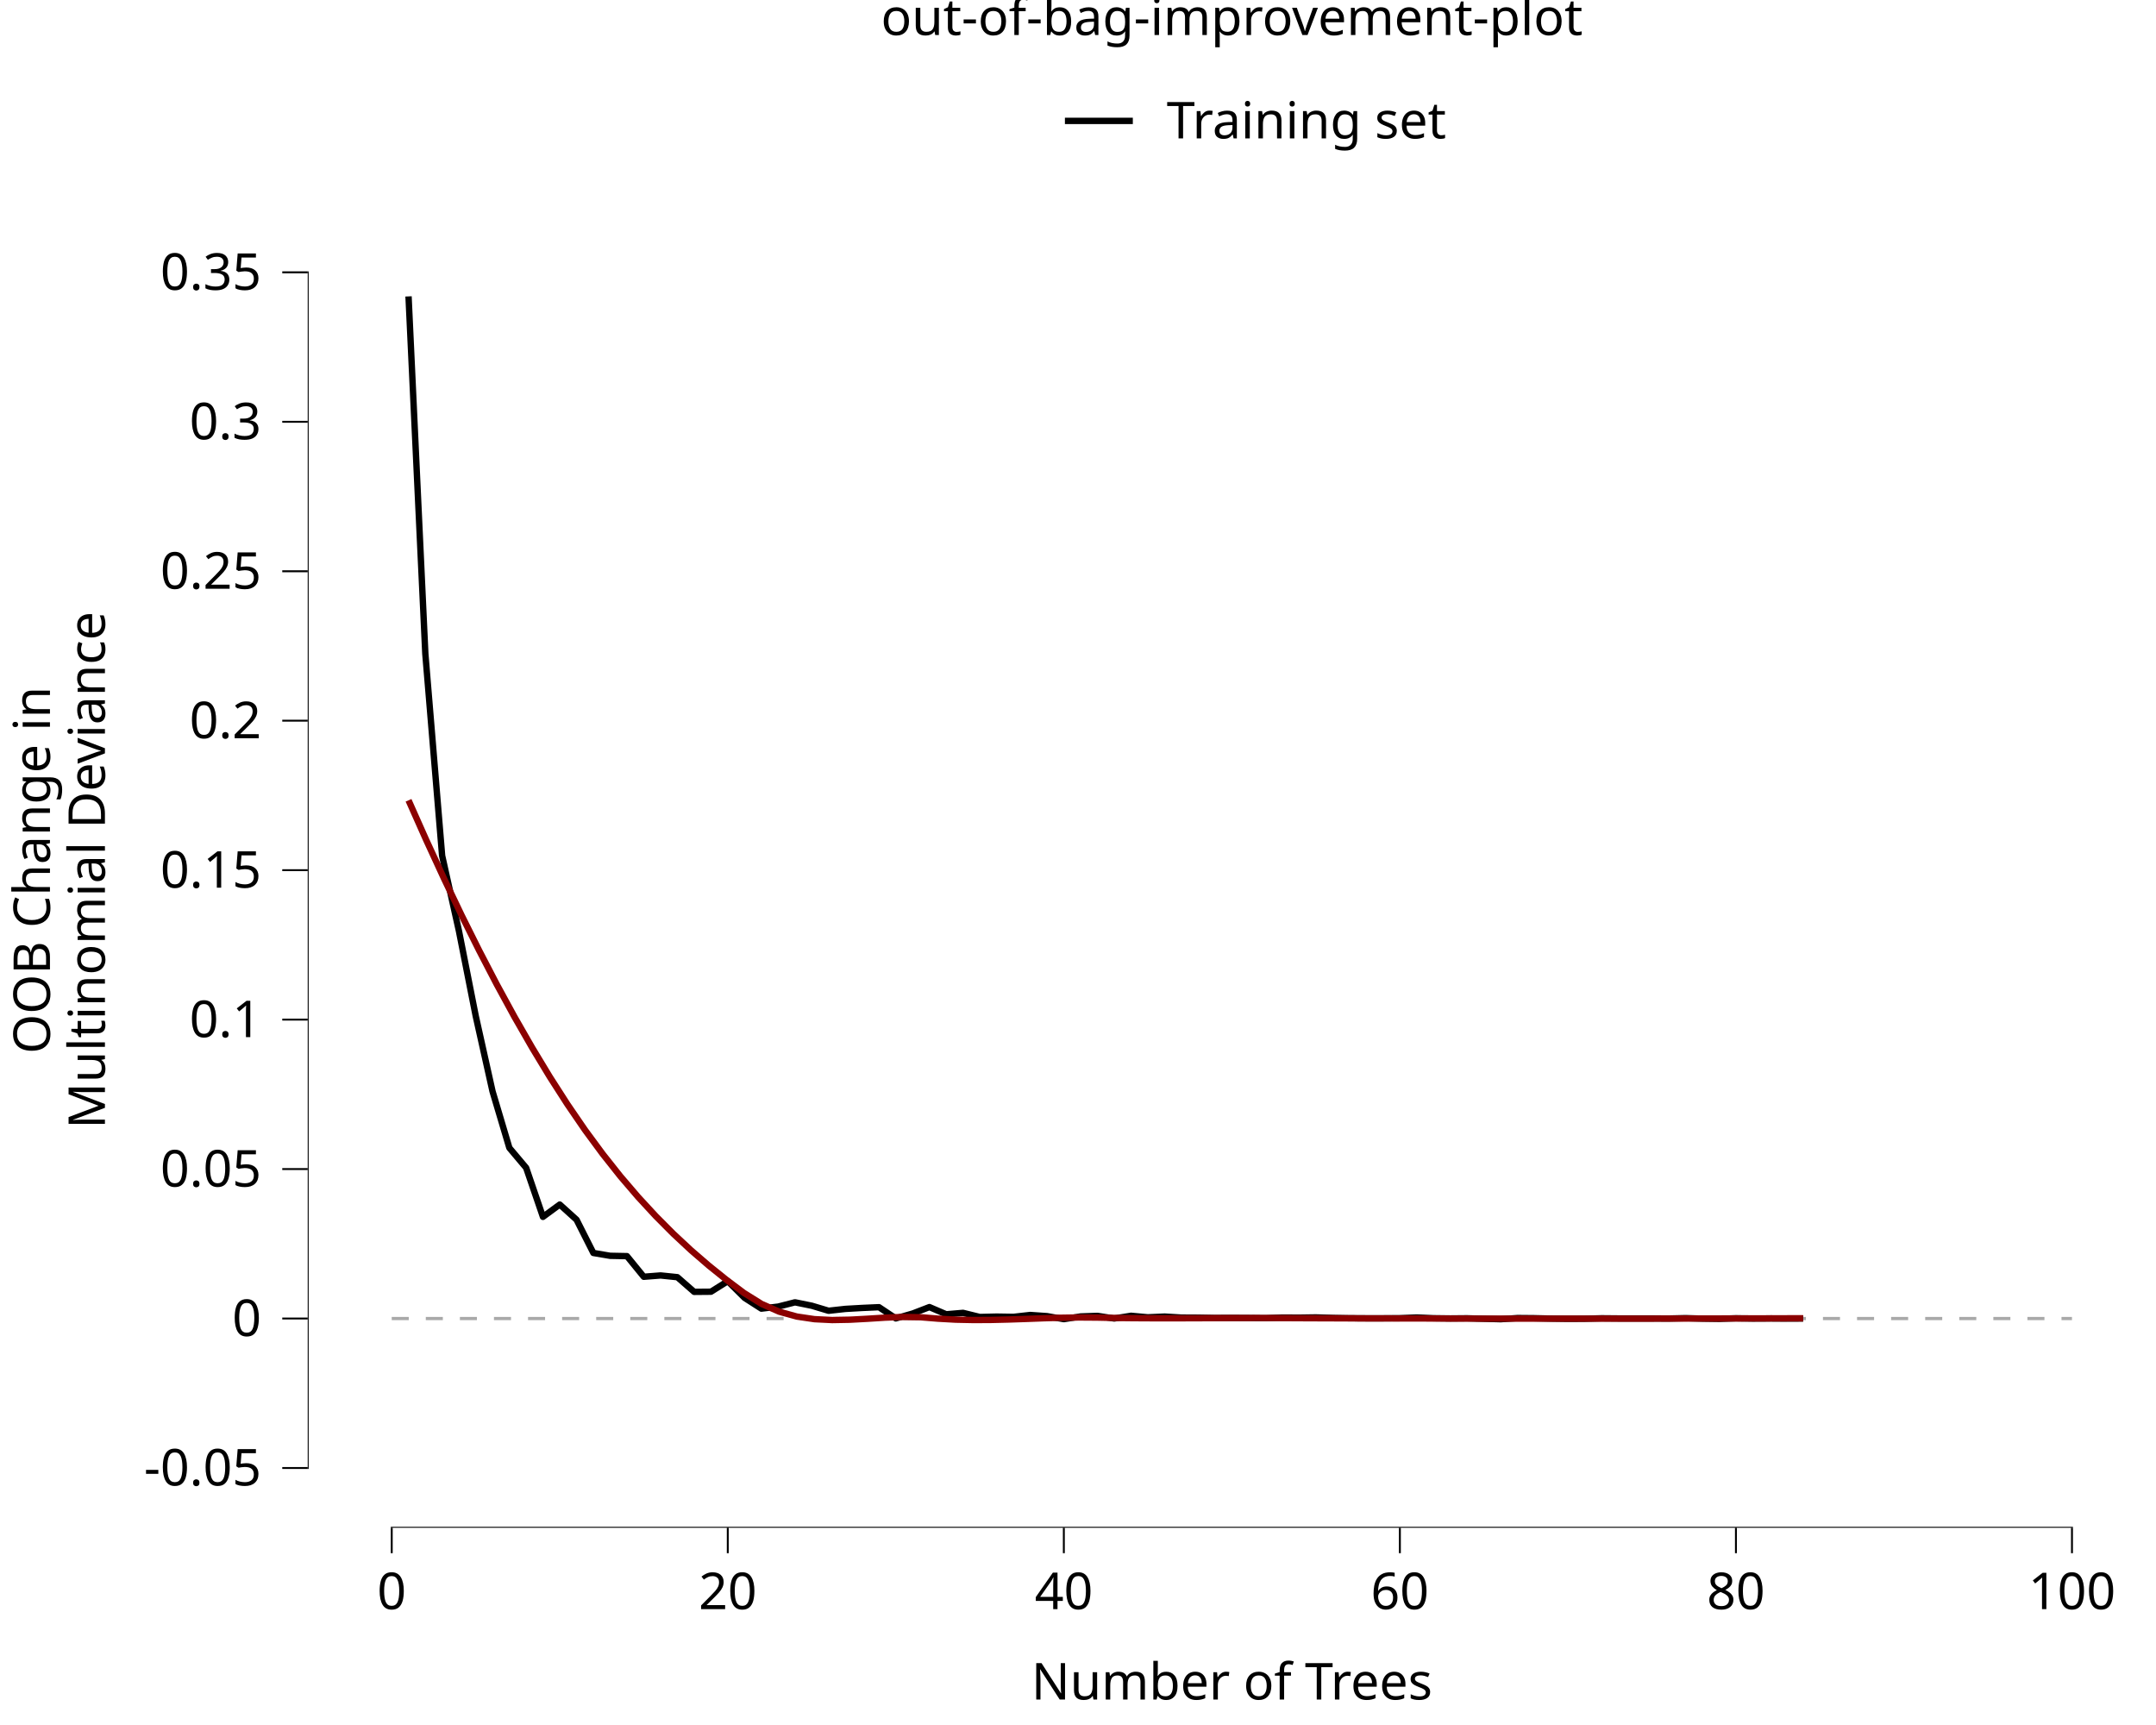
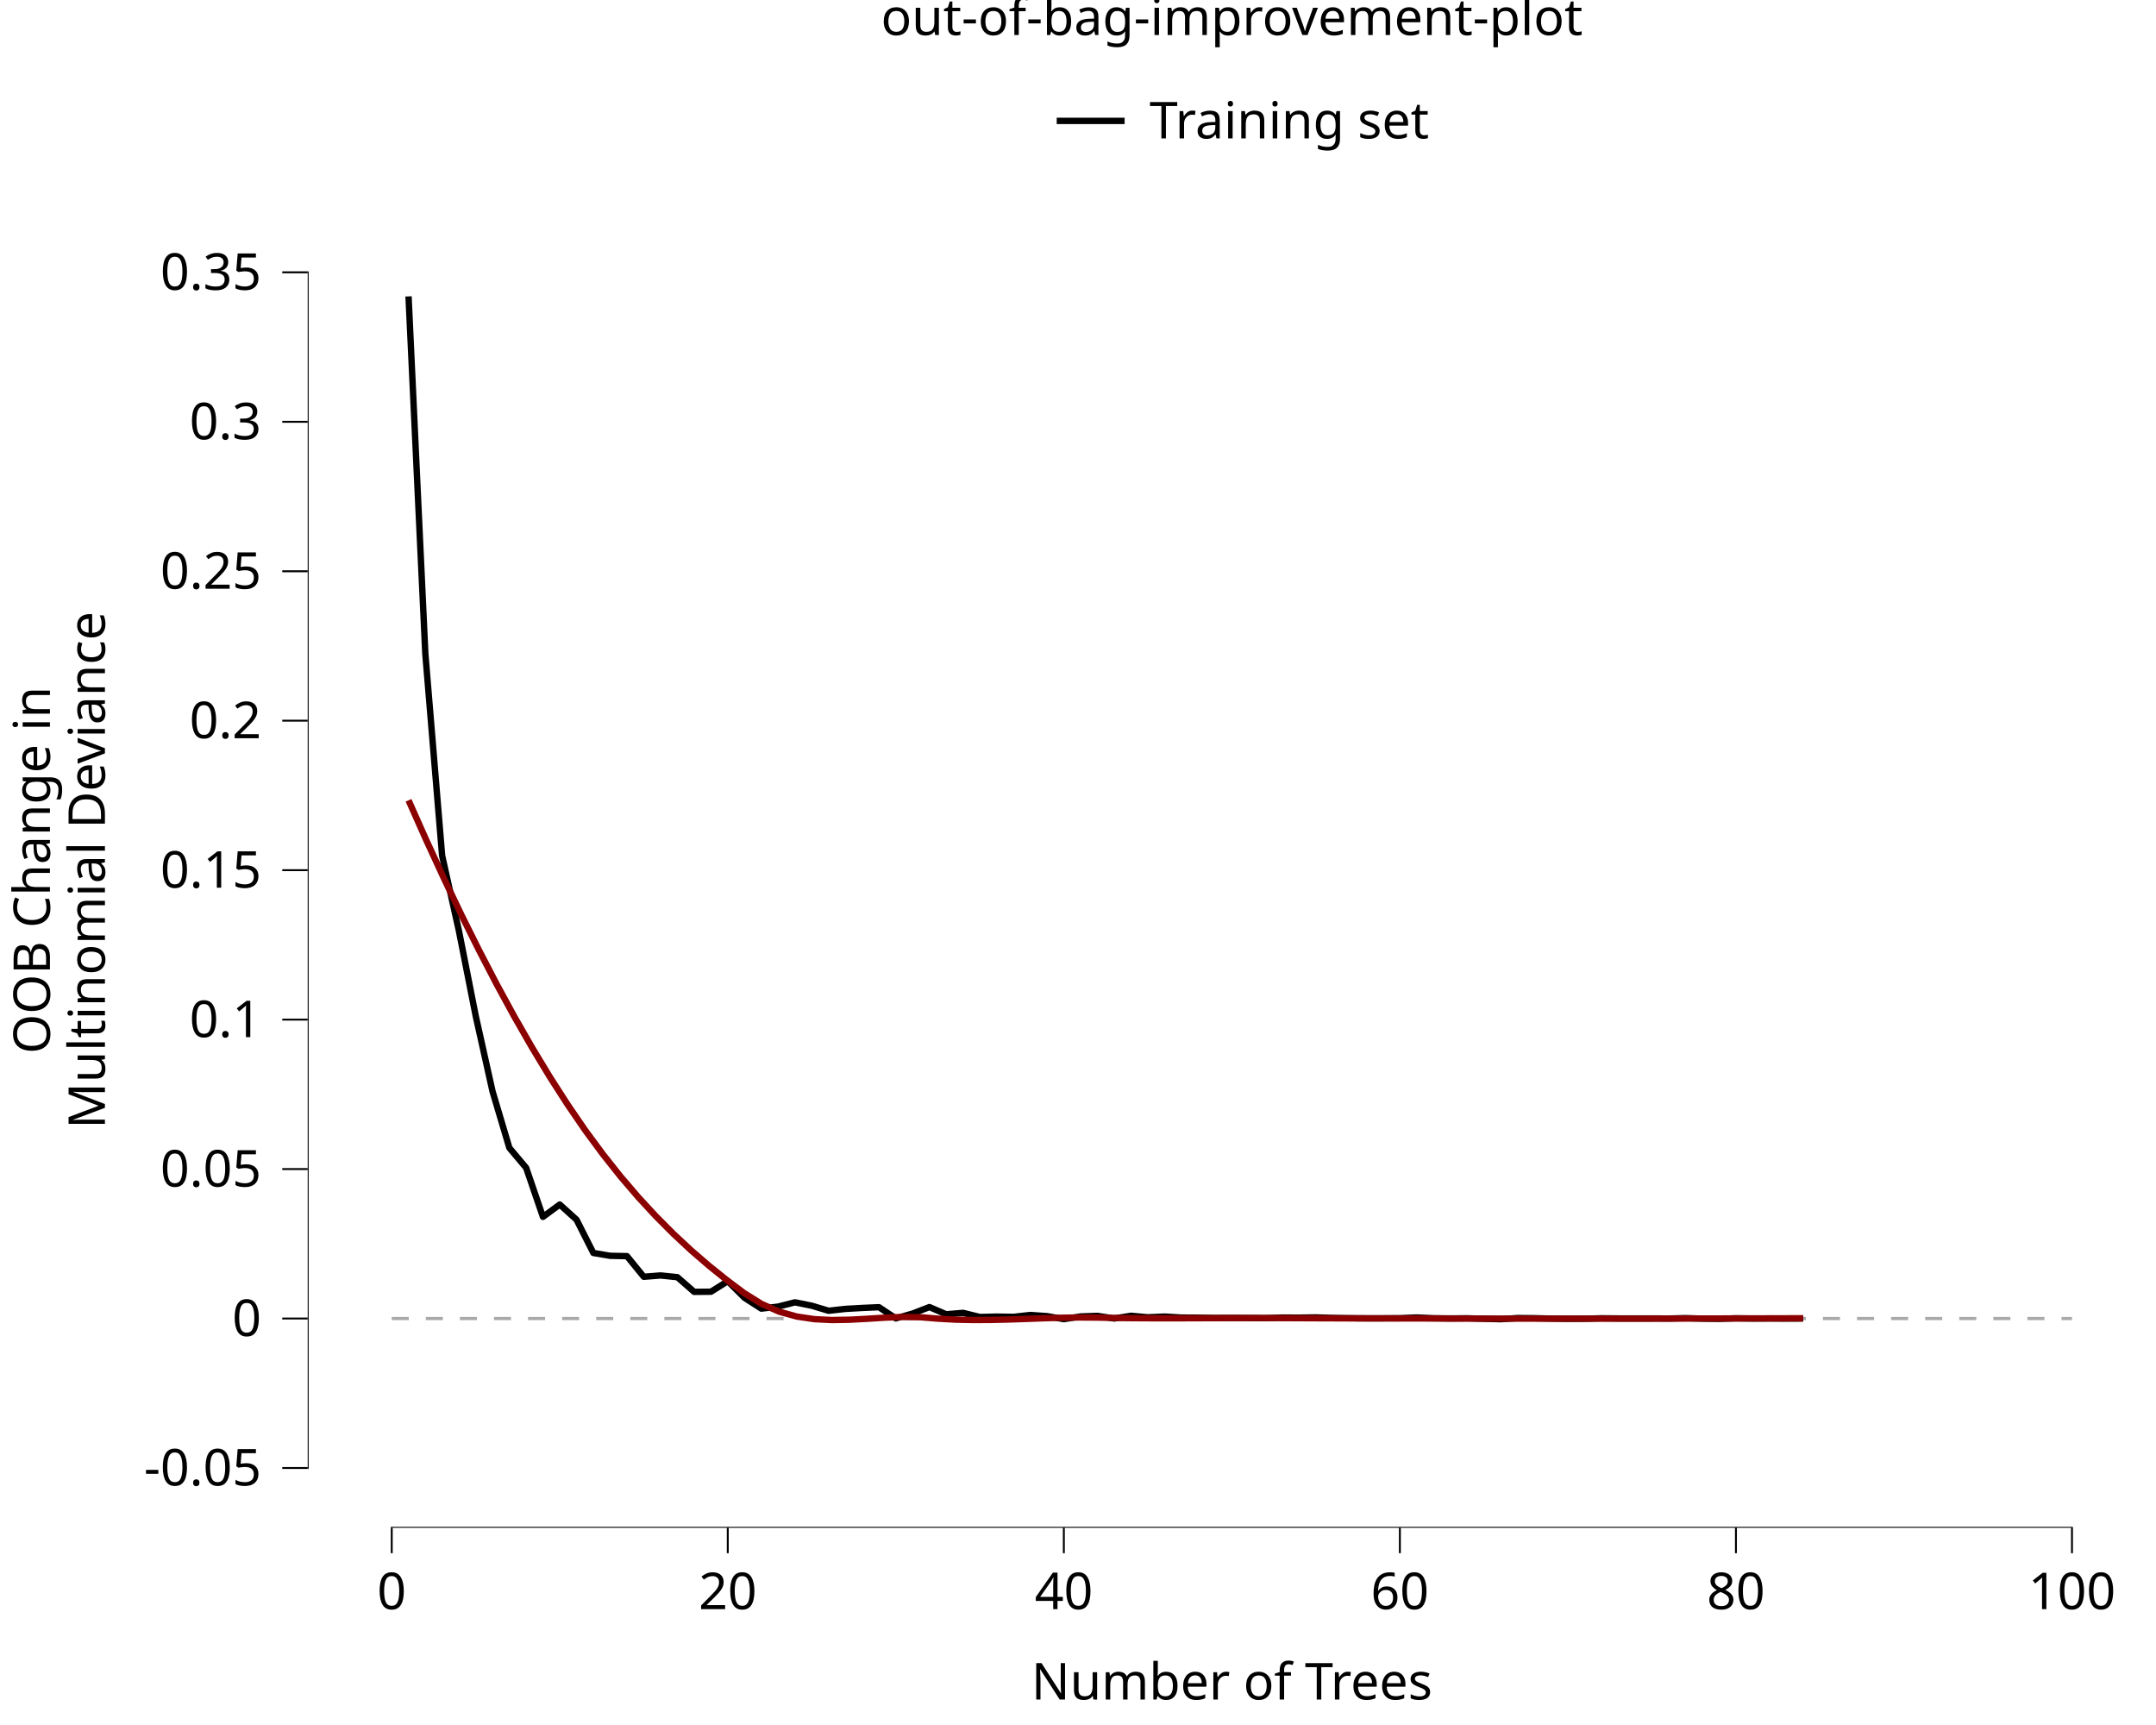
<svg xmlns="http://www.w3.org/2000/svg" class="svglite" data-engine-version="2.0" width="720.00pt" height="576.00pt" viewBox="0 0 720.00 576.00">
  <defs>
    <style type="text/css">
    .svglite line, .svglite polyline, .svglite polygon, .svglite path, .svglite rect, .svglite circle {
      fill: none;
      stroke: #000000;
      stroke-linecap: round;
      stroke-linejoin: round;
      stroke-miterlimit: 10.00;
    }
  </style>
  </defs>
  <rect width="100%" height="100%" style="stroke: none; fill: #FFFFFF;" />
  <defs>
    <clipPath id="cpMC4wMHw3MjAuMDB8MC4wMHw1NzYuMDA=">
      <rect x="0.00" y="0.00" width="720.00" height="576.00" />
    </clipPath>
  </defs>
  <g clip-path="url(#cpMC4wMHw3MjAuMDB8MC4wMHw1NzYuMDA=)">
-     <rect x="0.00" y="0.00" width="720.00" height="576.00" style="stroke-width: 10.67; stroke: none;" />
+     <rect x="-0" y="0.00" width="720.00" height="576.00" style="stroke-width: 10.67; stroke: none;" />
  </g>
  <defs>
    <clipPath id="cpMTAyLjc2fDcyMC4wMHw3MC45N3w1MTAuMTQ=">
      <rect x="102.76" y="70.97" width="617.24" height="439.17" />
    </clipPath>
  </defs>
  <g clip-path="url(#cpMTAyLjc2fDcyMC4wMHw3MC45N3w1MTAuMTQ=)">
    <rect x="102.76" y="70.97" width="617.24" height="439.17" style="stroke-width: 10.67; stroke: none;" />
    <line x1="130.82" y1="440.27" x2="691.94" y2="440.27" style="stroke-width: 1.07; stroke: #A9A9A9; stroke-dasharray: 5.69,5.69; stroke-linecap: butt;" />
    <polyline points="136.43,98.97 142.04,218.31 147.65,285.73 153.26,310.86 158.87,339.26 164.48,364.41 170.10,383.29 175.71,389.95 181.32,406.33 186.93,402.21 192.54,407.28 198.15,418.38 203.76,419.33 209.37,419.44 214.99,426.33 220.60,425.89 226.21,426.47 231.82,431.37 237.43,431.32 243.04,427.80 248.65,433.37 254.26,436.97 259.88,436.29 265.49,434.86 271.10,436.00 276.71,437.68 282.32,437.06 287.93,436.74 293.54,436.49 299.15,440.23 304.77,438.61 310.38,436.45 315.99,438.86 321.60,438.38 327.21,439.76 332.82,439.63 338.43,439.72 344.04,439.09 349.66,439.48 355.27,440.48 360.88,439.58 366.49,439.39 372.10,440.26 377.71,439.36 383.32,439.87 388.93,439.62 394.55,439.96 400.16,439.99 405.77,440.09 411.38,440.07 416.99,440.10 422.60,440.16 428.21,439.95 433.83,439.98 439.44,439.90 445.05,440.07 450.66,440.17 456.27,440.20 461.88,440.20 467.49,440.16 473.10,439.93 478.72,440.17 484.33,440.24 489.94,440.19 495.55,440.35 501.16,440.50 506.77,440.11 512.38,440.16 517.99,440.29 523.61,440.37 529.22,440.34 534.83,440.19 540.44,440.24 546.05,440.25 551.66,440.24 557.27,440.27 562.88,440.14 568.50,440.30 574.11,440.38 579.72,440.19 585.33,440.28 590.94,440.25 596.55,440.29 602.16,440.27 " style="stroke-width: 2.13; stroke-linecap: butt;" />
    <polyline points="136.43,267.23 142.32,280.46 148.22,293.24 154.11,305.55 160.01,317.38 165.90,328.71 171.80,339.53 177.70,349.81 183.59,359.55 189.49,368.74 195.38,377.34 201.28,385.34 207.17,392.77 213.07,399.66 218.96,406.04 224.86,411.97 230.75,417.46 236.65,422.56 242.54,427.30 248.44,431.73 254.34,435.41 260.23,437.99 266.13,439.62 272.02,440.49 277.92,440.78 283.81,440.67 289.71,440.35 295.60,439.98 301.50,439.75 307.39,439.84 313.29,440.32 319.18,440.65 325.08,440.77 330.98,440.74 336.87,440.60 342.77,440.40 348.66,440.18 354.56,440.01 360.45,439.92 366.35,439.96 372.24,440.08 378.14,440.15 384.03,440.18 389.93,440.19 395.82,440.18 401.72,440.16 407.62,440.13 413.51,440.11 419.41,440.10 425.30,440.11 431.20,440.14 437.09,440.17 442.99,440.19 448.88,440.21 454.78,440.22 460.67,440.23 466.57,440.24 472.46,440.25 478.36,440.26 484.26,440.28 490.15,440.29 496.05,440.30 501.94,440.31 507.84,440.31 513.73,440.31 519.63,440.31 525.52,440.31 531.42,440.31 537.31,440.31 543.21,440.30 549.10,440.30 555.00,440.29 560.90,440.28 566.79,440.27 572.69,440.26 578.58,440.25 584.48,440.23 590.37,440.22 596.27,440.20 602.16,440.18 " style="stroke-width: 2.13; stroke: #8B0000; stroke-linecap: butt;" />
    <line x1="130.50" y1="510.14" x2="692.26" y2="510.14" style="stroke-width: 0.64; stroke-linecap: butt;" />
    <line x1="102.76" y1="490.50" x2="102.76" y2="90.62" style="stroke-width: 0.64; stroke-linecap: butt;" />
    <rect x="102.76" y="70.97" width="617.24" height="439.17" style="stroke-width: 0.00; stroke: none;" />
  </g>
  <g clip-path="url(#cpMC4wMHw3MjAuMDB8MC4wMHw1NzYuMDA=)">
    <polyline points="102.76,510.14 102.76,70.97 " style="stroke-width: 0.00; stroke: none; stroke-linecap: butt;" />
    <text x="87.28" y="496.03" text-anchor="end" style="font-size: 17.00px; font-family: sans;" textLength="38.75px" lengthAdjust="spacingAndGlyphs">-0.05</text>
    <text x="87.28" y="446.12" text-anchor="end" style="font-size: 17.00px; font-family: sans;" textLength="9.46px" lengthAdjust="spacingAndGlyphs">0</text>
    <text x="87.28" y="396.22" text-anchor="end" style="font-size: 17.00px; font-family: sans;" textLength="33.09px" lengthAdjust="spacingAndGlyphs">0.05</text>
    <text x="87.28" y="346.31" text-anchor="end" style="font-size: 17.00px; font-family: sans;" textLength="23.63px" lengthAdjust="spacingAndGlyphs">0.1</text>
    <text x="87.28" y="296.41" text-anchor="end" style="font-size: 17.00px; font-family: sans;" textLength="33.09px" lengthAdjust="spacingAndGlyphs">0.15</text>
    <text x="87.28" y="246.50" text-anchor="end" style="font-size: 17.00px; font-family: sans;" textLength="23.63px" lengthAdjust="spacingAndGlyphs">0.2</text>
    <text x="87.28" y="196.59" text-anchor="end" style="font-size: 17.00px; font-family: sans;" textLength="33.09px" lengthAdjust="spacingAndGlyphs">0.25</text>
    <text x="87.28" y="146.69" text-anchor="end" style="font-size: 17.00px; font-family: sans;" textLength="23.63px" lengthAdjust="spacingAndGlyphs">0.3</text>
    <text x="87.28" y="96.78" text-anchor="end" style="font-size: 17.00px; font-family: sans;" textLength="33.09px" lengthAdjust="spacingAndGlyphs">0.35</text>
    <polyline points="94.26,490.18 102.76,490.18 " style="stroke-width: 0.64; stroke-linecap: butt;" />
    <polyline points="94.26,440.27 102.76,440.27 " style="stroke-width: 0.64; stroke-linecap: butt;" />
    <polyline points="94.26,390.37 102.76,390.37 " style="stroke-width: 0.64; stroke-linecap: butt;" />
    <polyline points="94.26,340.46 102.76,340.46 " style="stroke-width: 0.64; stroke-linecap: butt;" />
    <polyline points="94.26,290.56 102.76,290.56 " style="stroke-width: 0.64; stroke-linecap: butt;" />
    <polyline points="94.26,240.65 102.76,240.65 " style="stroke-width: 0.64; stroke-linecap: butt;" />
    <polyline points="94.26,190.75 102.76,190.75 " style="stroke-width: 0.64; stroke-linecap: butt;" />
    <polyline points="94.26,140.84 102.76,140.84 " style="stroke-width: 0.64; stroke-linecap: butt;" />
    <polyline points="94.26,90.93 102.76,90.93 " style="stroke-width: 0.64; stroke-linecap: butt;" />
    <polyline points="102.76,510.14 720.00,510.14 " style="stroke-width: 0.00; stroke: none; stroke-linecap: butt;" />
    <polyline points="130.82,518.64 130.82,510.14 " style="stroke-width: 0.64; stroke-linecap: butt;" />
    <polyline points="243.04,518.64 243.04,510.14 " style="stroke-width: 0.64; stroke-linecap: butt;" />
    <polyline points="355.27,518.64 355.27,510.14 " style="stroke-width: 0.64; stroke-linecap: butt;" />
    <polyline points="467.49,518.64 467.49,510.14 " style="stroke-width: 0.64; stroke-linecap: butt;" />
    <polyline points="579.72,518.64 579.72,510.14 " style="stroke-width: 0.64; stroke-linecap: butt;" />
    <polyline points="691.94,518.64 691.94,510.14 " style="stroke-width: 0.64; stroke-linecap: butt;" />
    <text x="130.82" y="537.32" text-anchor="middle" style="font-size: 17.00px; font-family: sans;" textLength="9.46px" lengthAdjust="spacingAndGlyphs">0</text>
    <text x="243.04" y="537.32" text-anchor="middle" style="font-size: 17.00px; font-family: sans;" textLength="18.91px" lengthAdjust="spacingAndGlyphs">20</text>
    <text x="355.27" y="537.32" text-anchor="middle" style="font-size: 17.00px; font-family: sans;" textLength="18.91px" lengthAdjust="spacingAndGlyphs">40</text>
    <text x="467.49" y="537.32" text-anchor="middle" style="font-size: 17.00px; font-family: sans;" textLength="18.91px" lengthAdjust="spacingAndGlyphs">60</text>
    <text x="579.72" y="537.32" text-anchor="middle" style="font-size: 17.00px; font-family: sans;" textLength="18.91px" lengthAdjust="spacingAndGlyphs">80</text>
    <text x="691.94" y="537.32" text-anchor="middle" style="font-size: 17.00px; font-family: sans;" textLength="28.37px" lengthAdjust="spacingAndGlyphs">100</text>
    <text x="411.38" y="567.49" text-anchor="middle" style="font-size: 17.00px; font-family: sans;" textLength="127.56px" lengthAdjust="spacingAndGlyphs">Number of Trees</text>
    <text transform="translate(16.68,290.56) rotate(-90)" text-anchor="middle" style="font-size: 17.00px; font-family: sans;" textLength="124.76px" lengthAdjust="spacingAndGlyphs">OOB Change in </text>
    <text transform="translate(35.04,290.56) rotate(-90)" text-anchor="middle" style="font-size: 17.00px; font-family: sans;" textLength="166.31px" lengthAdjust="spacingAndGlyphs"> Multinomial Deviance</text>
-     <rect x="338.85" y="20.71" width="145.06" height="39.31" style="stroke-width: 0.75; stroke: none;" />
-     <rect x="338.85" y="20.71" width="145.06" height="39.31" style="stroke-width: 10.67; stroke: none;" />
-     <rect x="352.80" y="26.19" width="28.35" height="28.35" style="stroke-width: 10.67; stroke: none;" />
-     <line x1="355.63" y1="40.36" x2="378.31" y2="40.36" style="stroke-width: 2.13; stroke-linecap: butt;" />
-     <text x="389.61" y="46.21" style="font-size: 17.00px; font-family: sans;" textLength="88.82px" lengthAdjust="spacingAndGlyphs">Training set</text>
+     <rect x="344.58" y="20.71" width="133.61" height="39.31" style="stroke-width: 0.75; stroke: none;" />
+     <rect x="344.58" y="20.71" width="133.61" height="39.31" style="stroke-width: 10.67; stroke: none;" />
+     <rect x="350.06" y="26.19" width="28.35" height="28.35" style="stroke-width: 10.67; stroke: none;" />
+     <line x1="352.89" y1="40.36" x2="375.57" y2="40.36" style="stroke-width: 2.13; stroke-linecap: butt;" />
+     <text x="383.88" y="46.21" style="font-size: 17.00px; font-family: sans;" textLength="88.82px" lengthAdjust="spacingAndGlyphs">Training set</text>
    <text x="411.38" y="11.70" text-anchor="middle" style="font-size: 17.00px; font-family: sans;" textLength="214.51px" lengthAdjust="spacingAndGlyphs">out-of-bag-improvement-plot</text>
  </g>
</svg>
